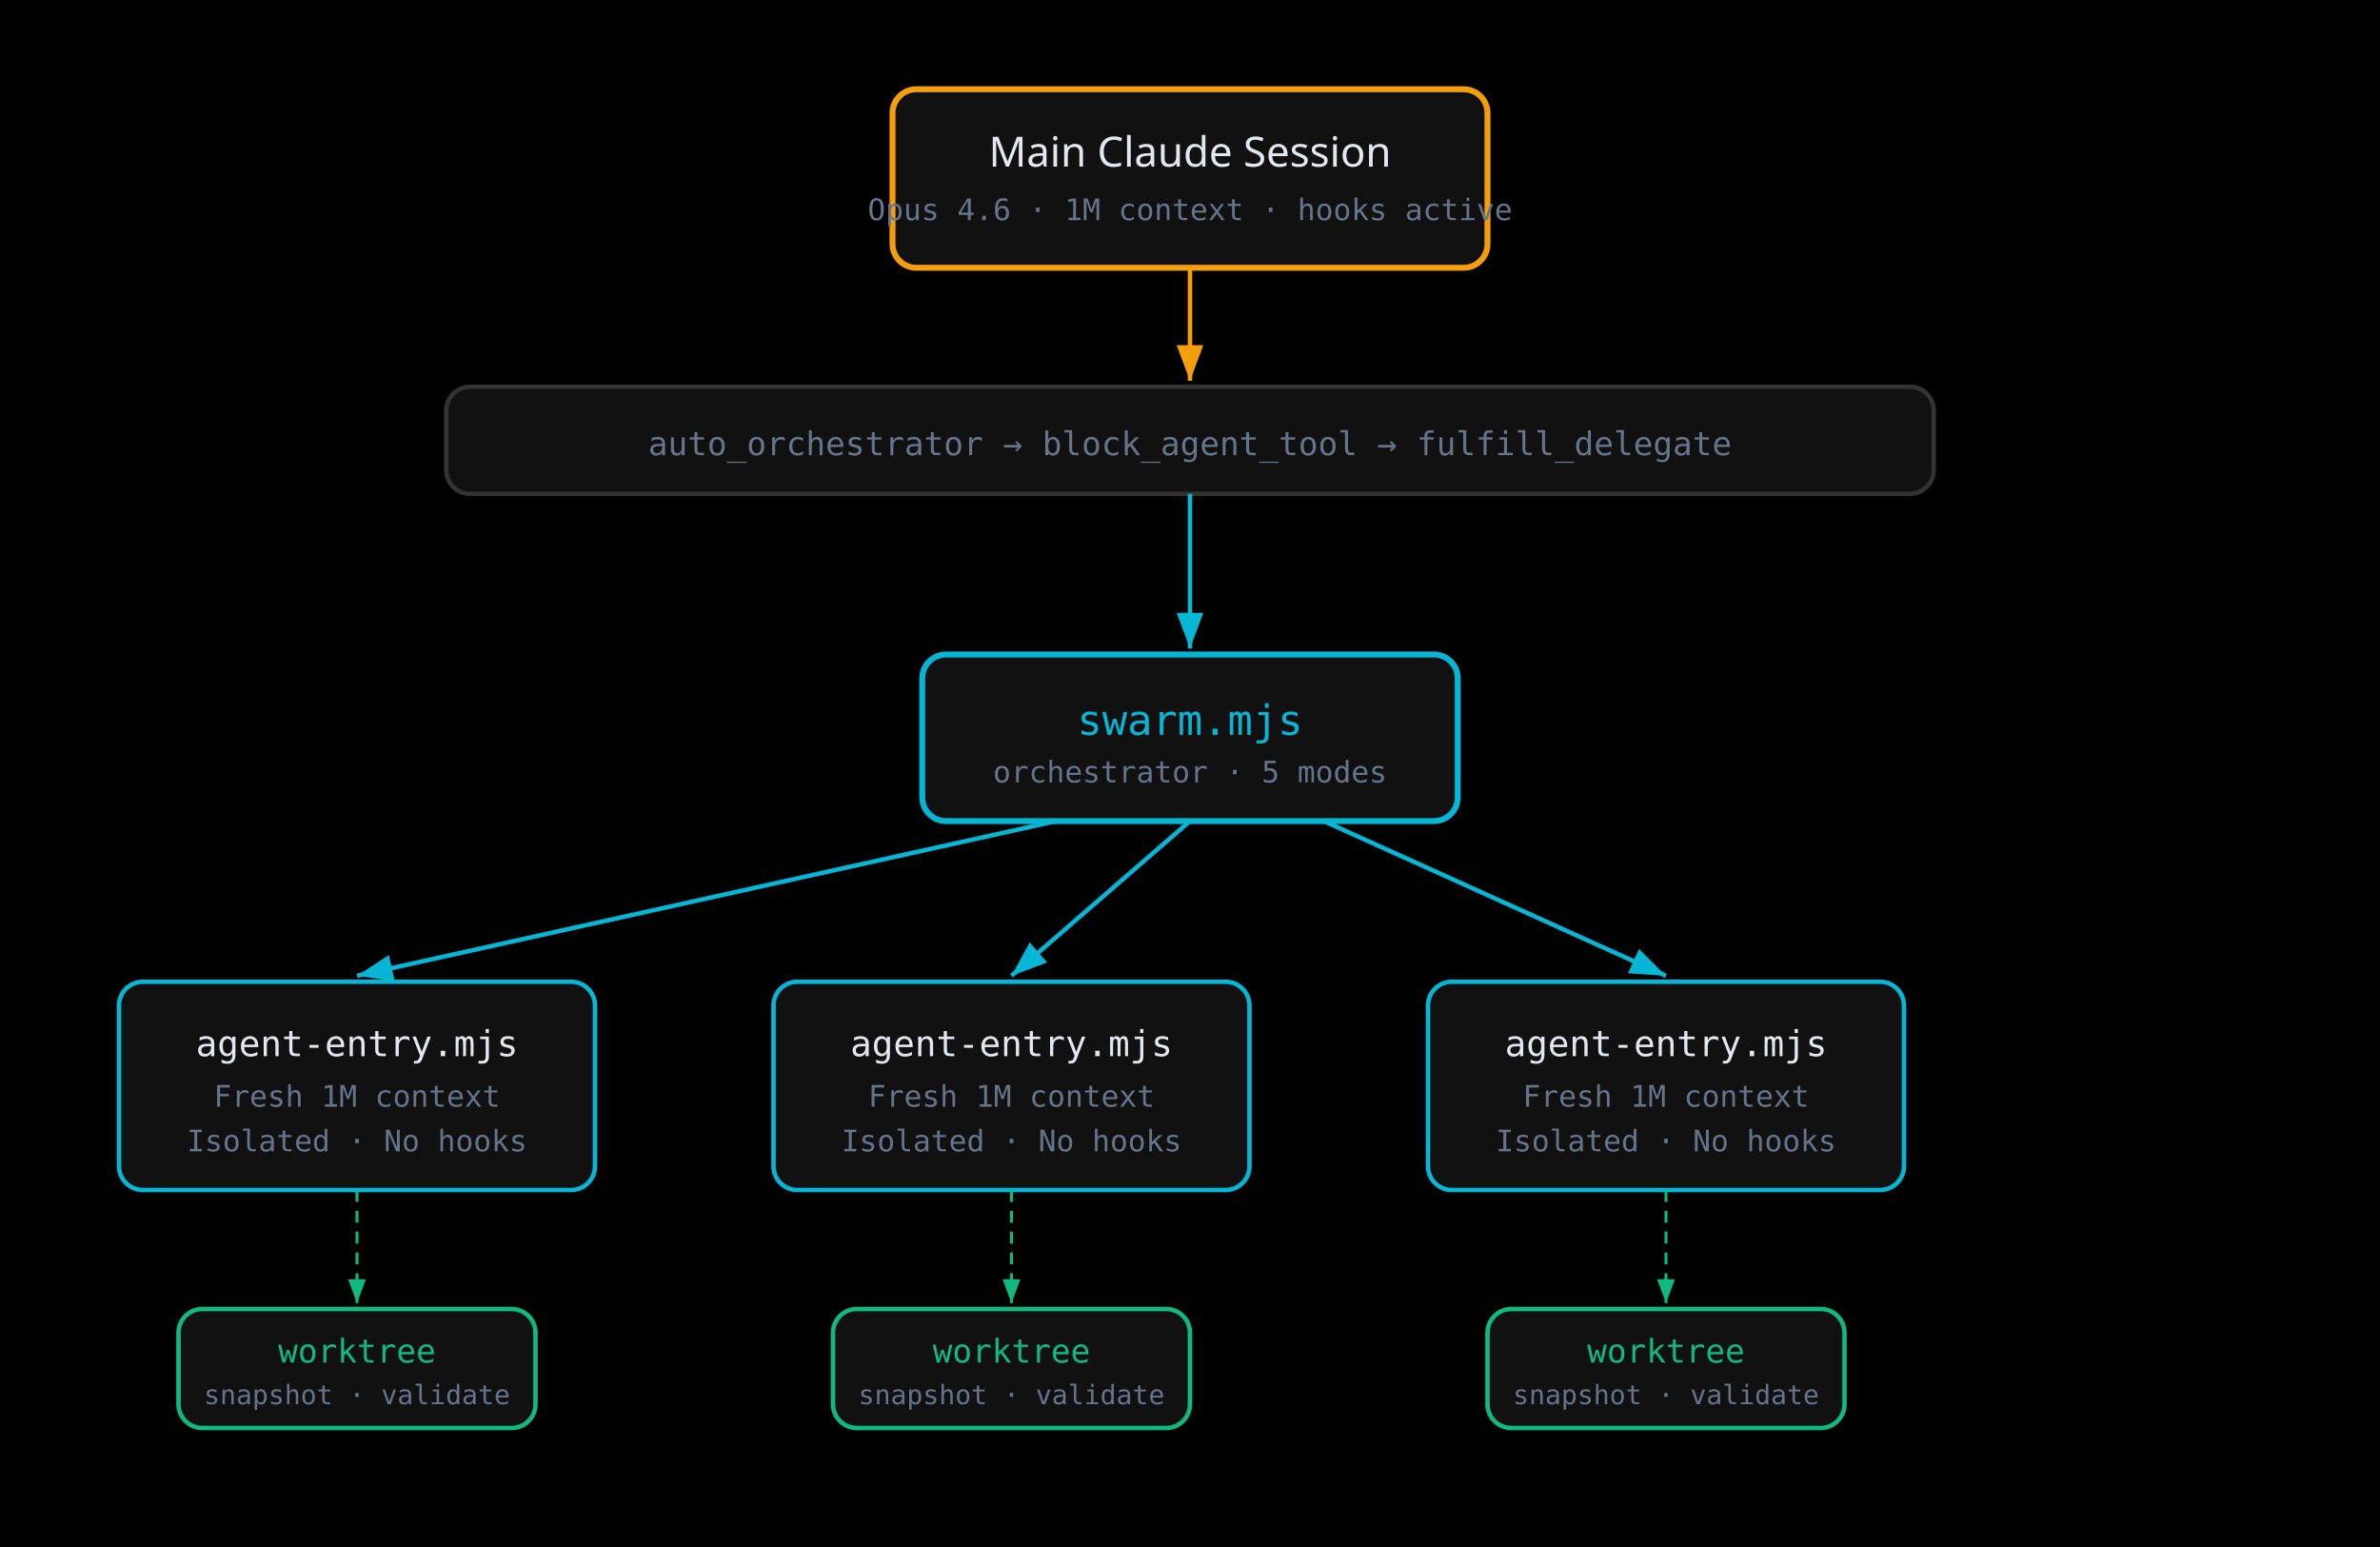
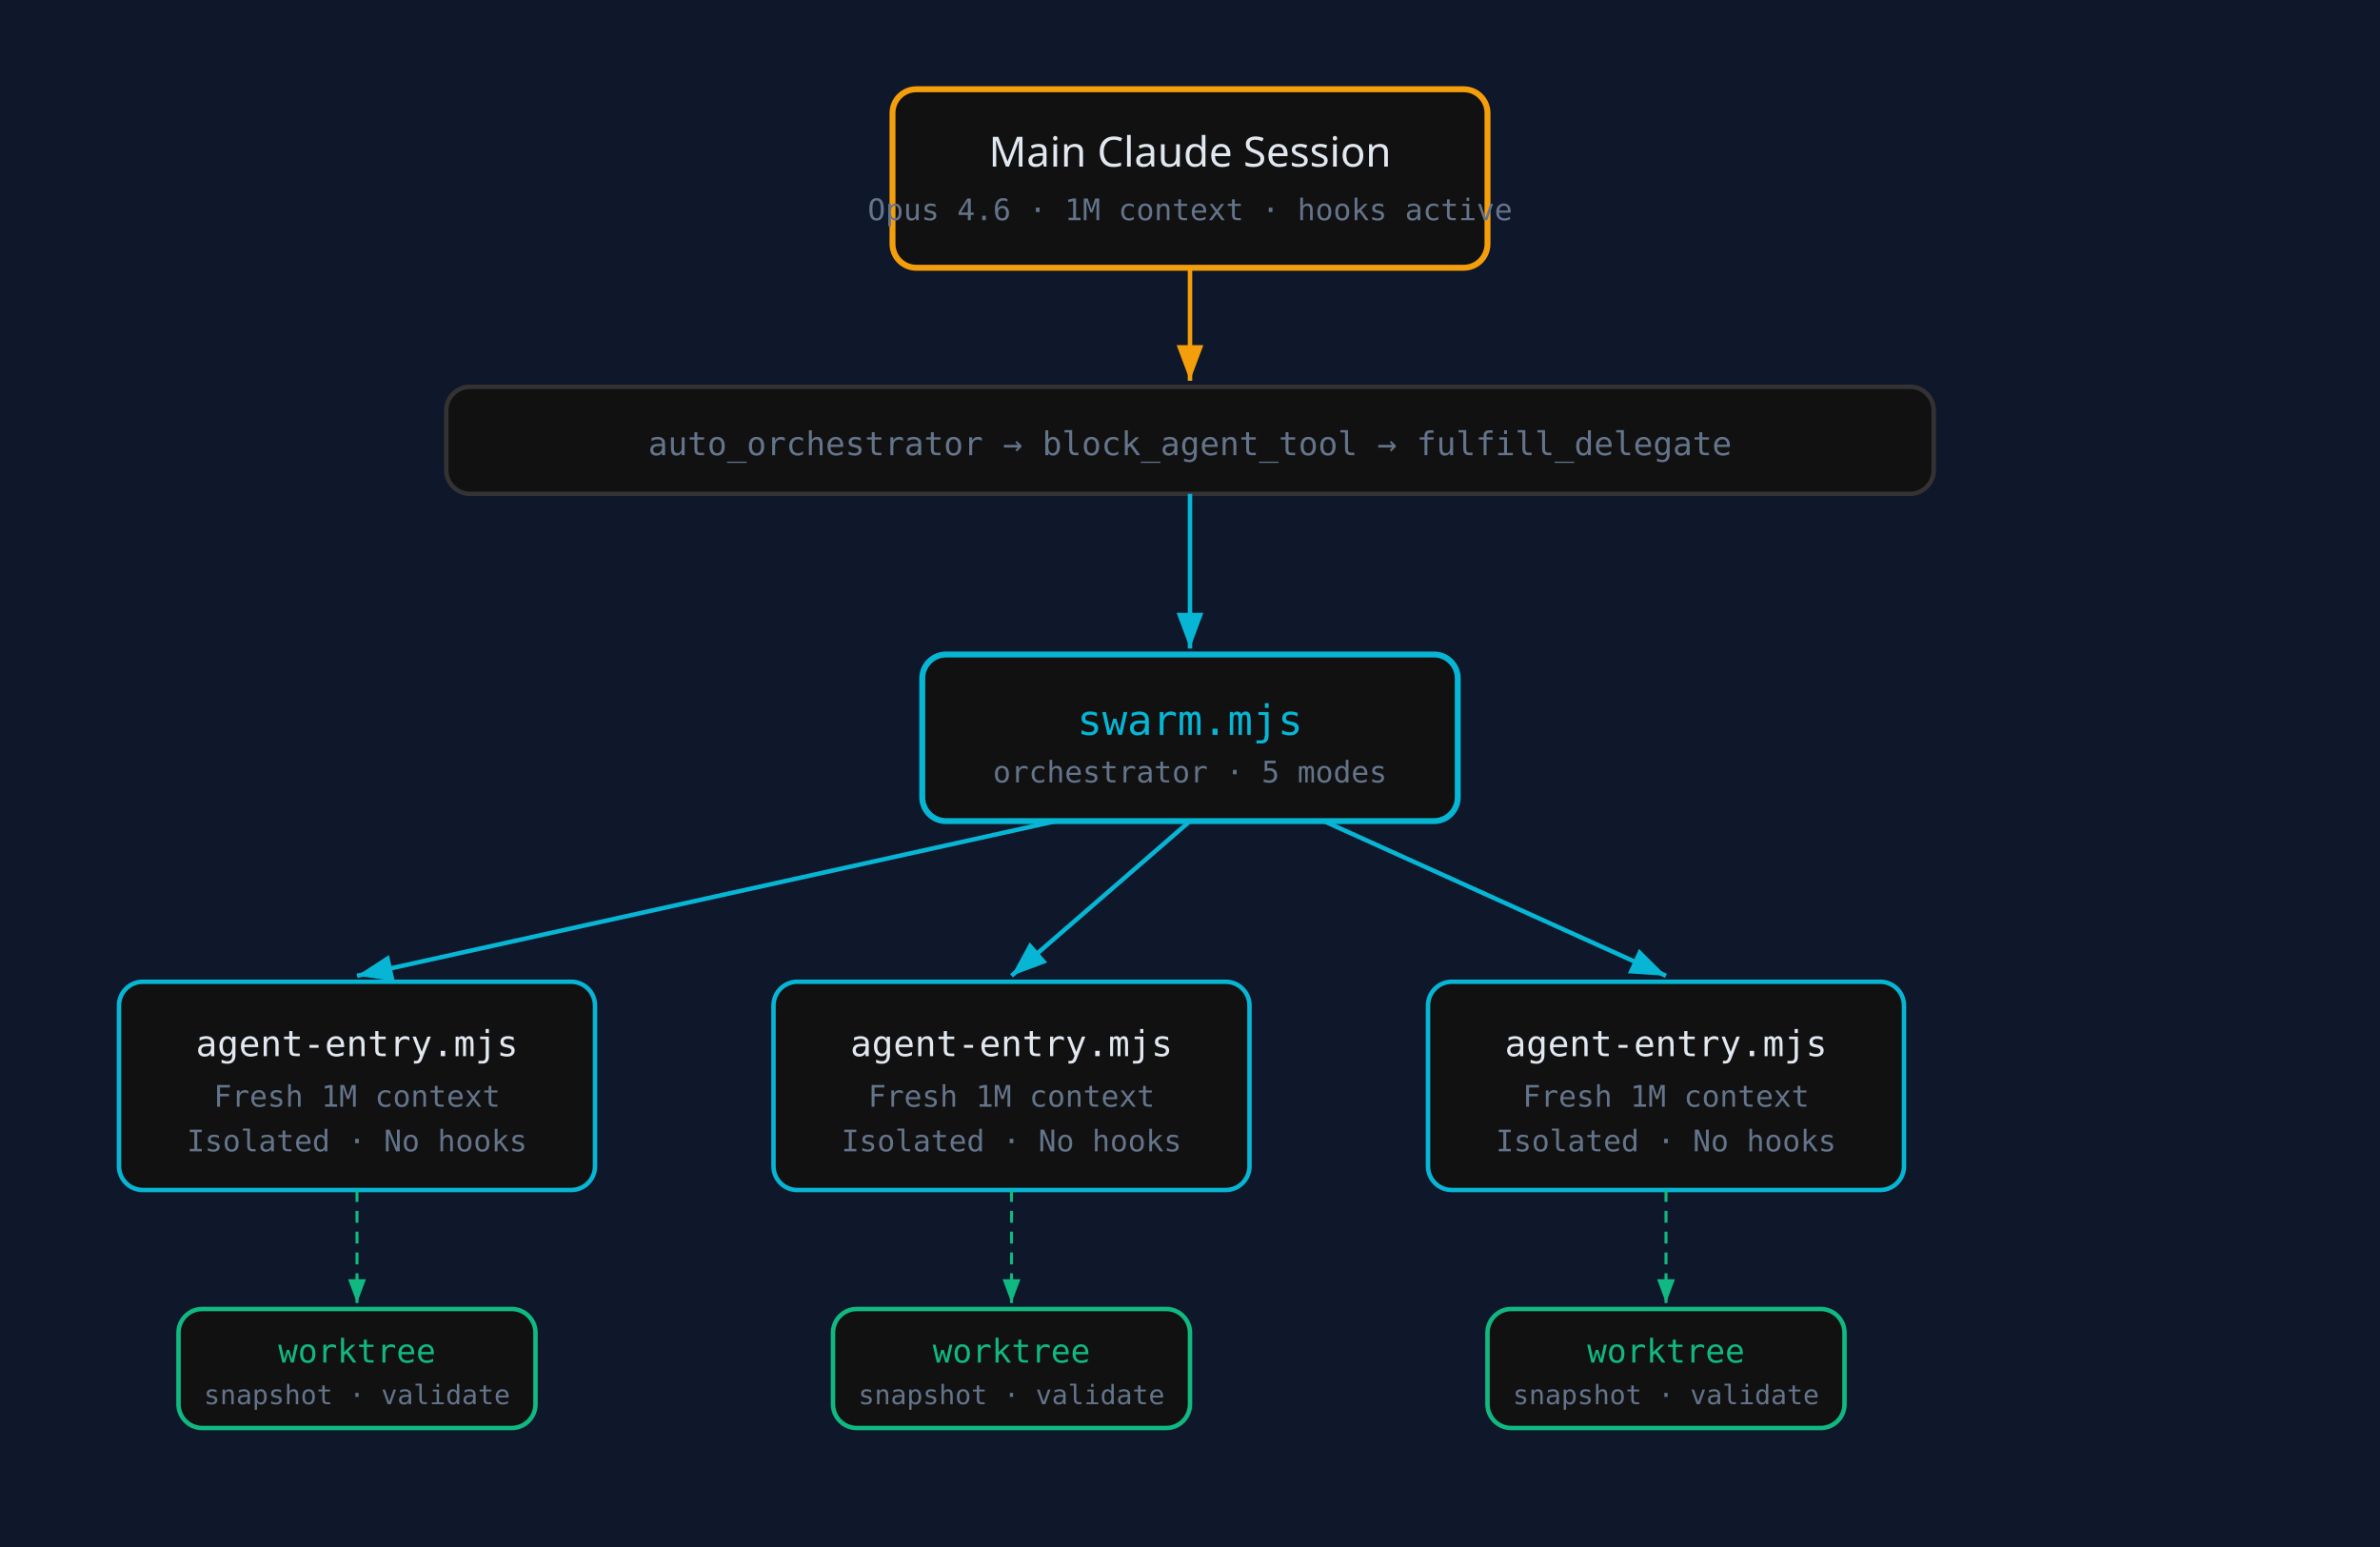
<svg xmlns="http://www.w3.org/2000/svg" viewBox="0 0 800 520">
  <defs>
    <marker id="arrow-amber" markerWidth="8" markerHeight="6" refX="8" refY="3" orient="auto">
      <polygon points="0,0 8,3 0,6" fill="#F59E0B" />
    </marker>
    <marker id="arrow-cyan" markerWidth="8" markerHeight="6" refX="8" refY="3" orient="auto">
      <polygon points="0,0 8,3 0,6" fill="#06B6D4" />
    </marker>
    <marker id="arrow-green" markerWidth="8" markerHeight="6" refX="8" refY="3" orient="auto">
      <polygon points="0,0 8,3 0,6" fill="#10B981" />
    </marker>
  </defs>
-   <rect width="800" height="520" fill="#000000" />
+   <rect width="800" height="520" fill="#0F172A" />
  <rect x="300" y="30" width="200" height="60" rx="8" ry="8" fill="#111111" stroke="#F59E0B" stroke-width="2" />
  <text x="400" y="56" text-anchor="middle" font-family="sans-serif" font-size="14" fill="#E2E8F0">Main Claude Session</text>
  <text x="400" y="74" text-anchor="middle" font-family="monospace" font-size="10" fill="#64748B">Opus 4.6 · 1M context · hooks active</text>
  <rect x="150" y="130" width="500" height="36" rx="8" ry="8" fill="#111111" stroke="#333333" stroke-width="1.5" />
  <text x="400" y="153" text-anchor="middle" font-family="monospace" font-size="11" fill="#64748B">auto_orchestrator → block_agent_tool → fulfill_delegate</text>
  <rect x="310" y="220" width="180" height="56" rx="8" ry="8" fill="#111111" stroke="#06B6D4" stroke-width="2" />
  <text x="400" y="247" text-anchor="middle" font-family="monospace" font-size="14" fill="#06B6D4">swarm.mjs</text>
  <text x="400" y="263" text-anchor="middle" font-family="monospace" font-size="10" fill="#64748B">orchestrator · 5 modes</text>
  <rect x="40" y="330" width="160" height="70" rx="8" ry="8" fill="#111111" stroke="#06B6D4" stroke-width="1.5" />
  <text x="120" y="355" text-anchor="middle" font-family="monospace" font-size="12" fill="#E2E8F0">agent-entry.mjs</text>
  <text x="120" y="372" text-anchor="middle" font-family="monospace" font-size="10" fill="#64748B">Fresh 1M context</text>
  <text x="120" y="387" text-anchor="middle" font-family="monospace" font-size="10" fill="#64748B">Isolated · No hooks</text>
  <rect x="260" y="330" width="160" height="70" rx="8" ry="8" fill="#111111" stroke="#06B6D4" stroke-width="1.5" />
  <text x="340" y="355" text-anchor="middle" font-family="monospace" font-size="12" fill="#E2E8F0">agent-entry.mjs</text>
  <text x="340" y="372" text-anchor="middle" font-family="monospace" font-size="10" fill="#64748B">Fresh 1M context</text>
  <text x="340" y="387" text-anchor="middle" font-family="monospace" font-size="10" fill="#64748B">Isolated · No hooks</text>
  <rect x="480" y="330" width="160" height="70" rx="8" ry="8" fill="#111111" stroke="#06B6D4" stroke-width="1.5" />
  <text x="560" y="355" text-anchor="middle" font-family="monospace" font-size="12" fill="#E2E8F0">agent-entry.mjs</text>
  <text x="560" y="372" text-anchor="middle" font-family="monospace" font-size="10" fill="#64748B">Fresh 1M context</text>
  <text x="560" y="387" text-anchor="middle" font-family="monospace" font-size="10" fill="#64748B">Isolated · No hooks</text>
  <rect x="60" y="440" width="120" height="40" rx="8" ry="8" fill="#111111" stroke="#10B981" stroke-width="1.5" />
  <text x="120" y="458" text-anchor="middle" font-family="monospace" font-size="11" fill="#10B981">worktree</text>
  <text x="120" y="472" text-anchor="middle" font-family="monospace" font-size="9" fill="#64748B">snapshot · validate</text>
  <rect x="280" y="440" width="120" height="40" rx="8" ry="8" fill="#111111" stroke="#10B981" stroke-width="1.5" />
  <text x="340" y="458" text-anchor="middle" font-family="monospace" font-size="11" fill="#10B981">worktree</text>
  <text x="340" y="472" text-anchor="middle" font-family="monospace" font-size="9" fill="#64748B">snapshot · validate</text>
  <rect x="500" y="440" width="120" height="40" rx="8" ry="8" fill="#111111" stroke="#10B981" stroke-width="1.5" />
  <text x="560" y="458" text-anchor="middle" font-family="monospace" font-size="11" fill="#10B981">worktree</text>
  <text x="560" y="472" text-anchor="middle" font-family="monospace" font-size="9" fill="#64748B">snapshot · validate</text>
  <line x1="400" y1="90" x2="400" y2="128" stroke="#F59E0B" stroke-width="1.5" marker-end="url(#arrow-amber)" />
  <line x1="400" y1="166" x2="400" y2="218" stroke="#06B6D4" stroke-width="1.5" marker-end="url(#arrow-cyan)" />
  <line x1="355" y1="276" x2="120" y2="328" stroke="#06B6D4" stroke-width="1.5" marker-end="url(#arrow-cyan)" />
  <line x1="400" y1="276" x2="340" y2="328" stroke="#06B6D4" stroke-width="1.5" marker-end="url(#arrow-cyan)" />
  <line x1="445" y1="276" x2="560" y2="328" stroke="#06B6D4" stroke-width="1.5" marker-end="url(#arrow-cyan)" />
  <line x1="120" y1="400" x2="120" y2="438" stroke="#10B981" stroke-width="1" stroke-dasharray="4 3" marker-end="url(#arrow-green)" />
  <line x1="340" y1="400" x2="340" y2="438" stroke="#10B981" stroke-width="1" stroke-dasharray="4 3" marker-end="url(#arrow-green)" />
  <line x1="560" y1="400" x2="560" y2="438" stroke="#10B981" stroke-width="1" stroke-dasharray="4 3" marker-end="url(#arrow-green)" />
</svg>
